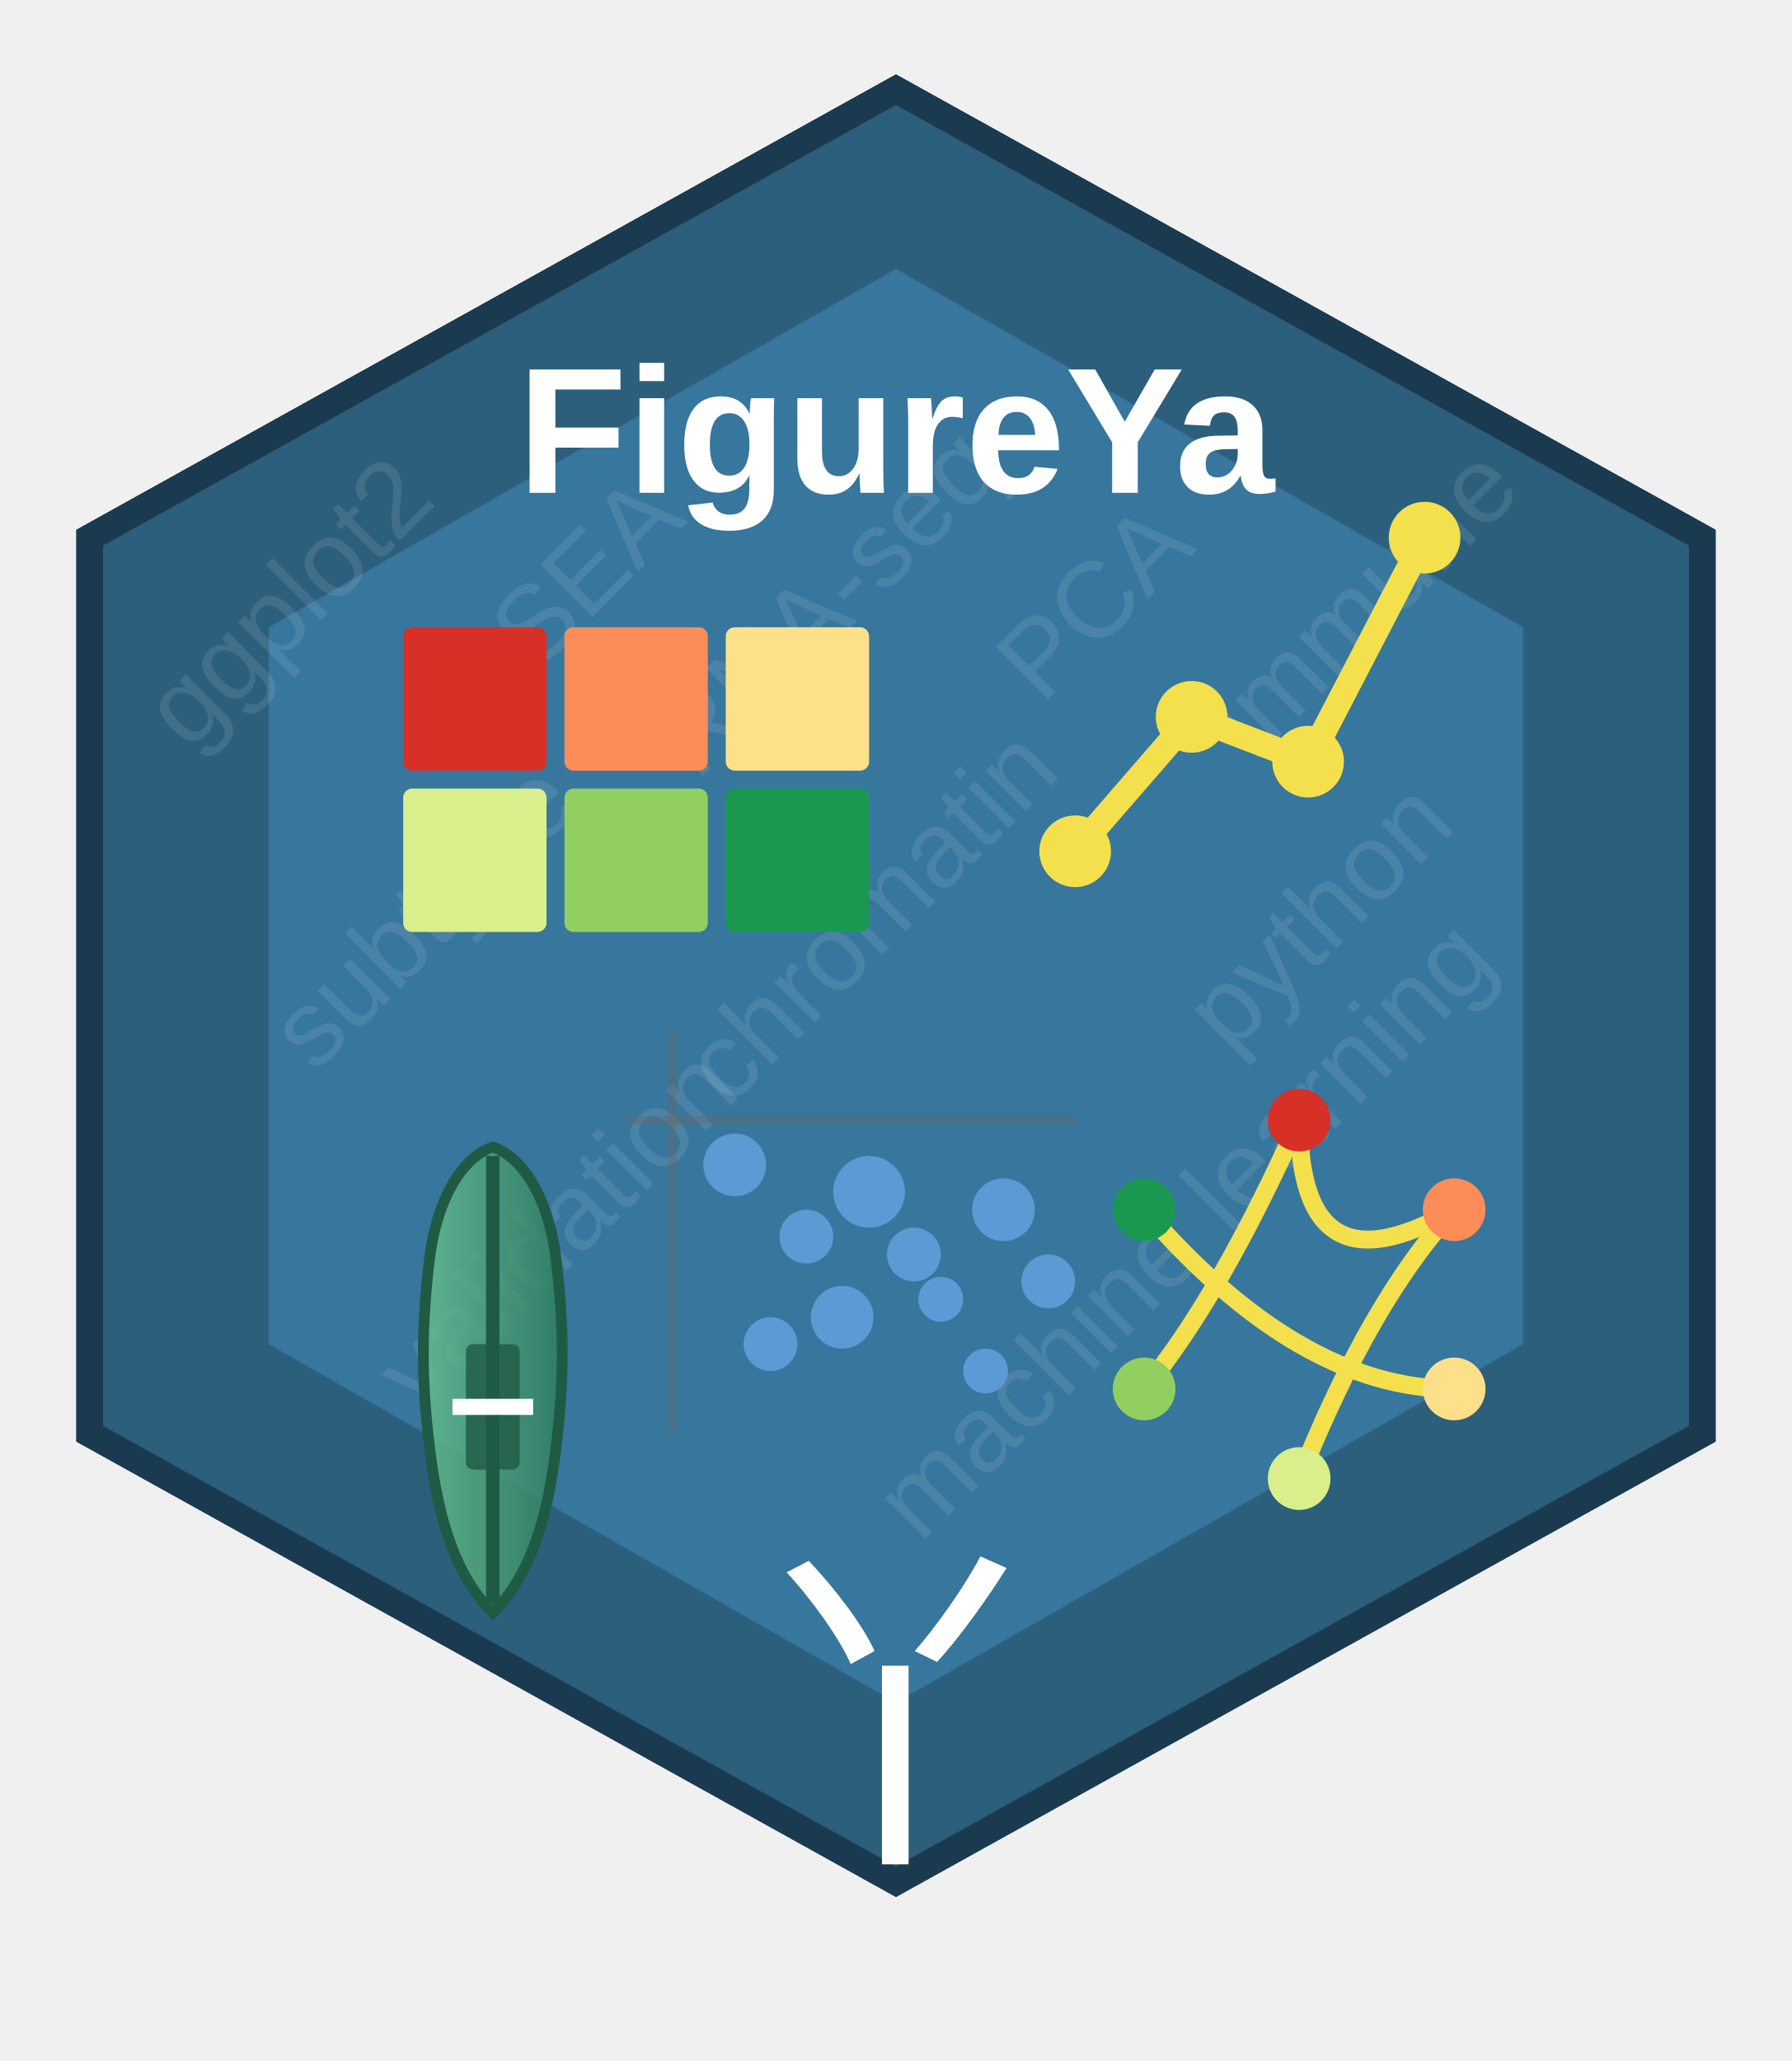
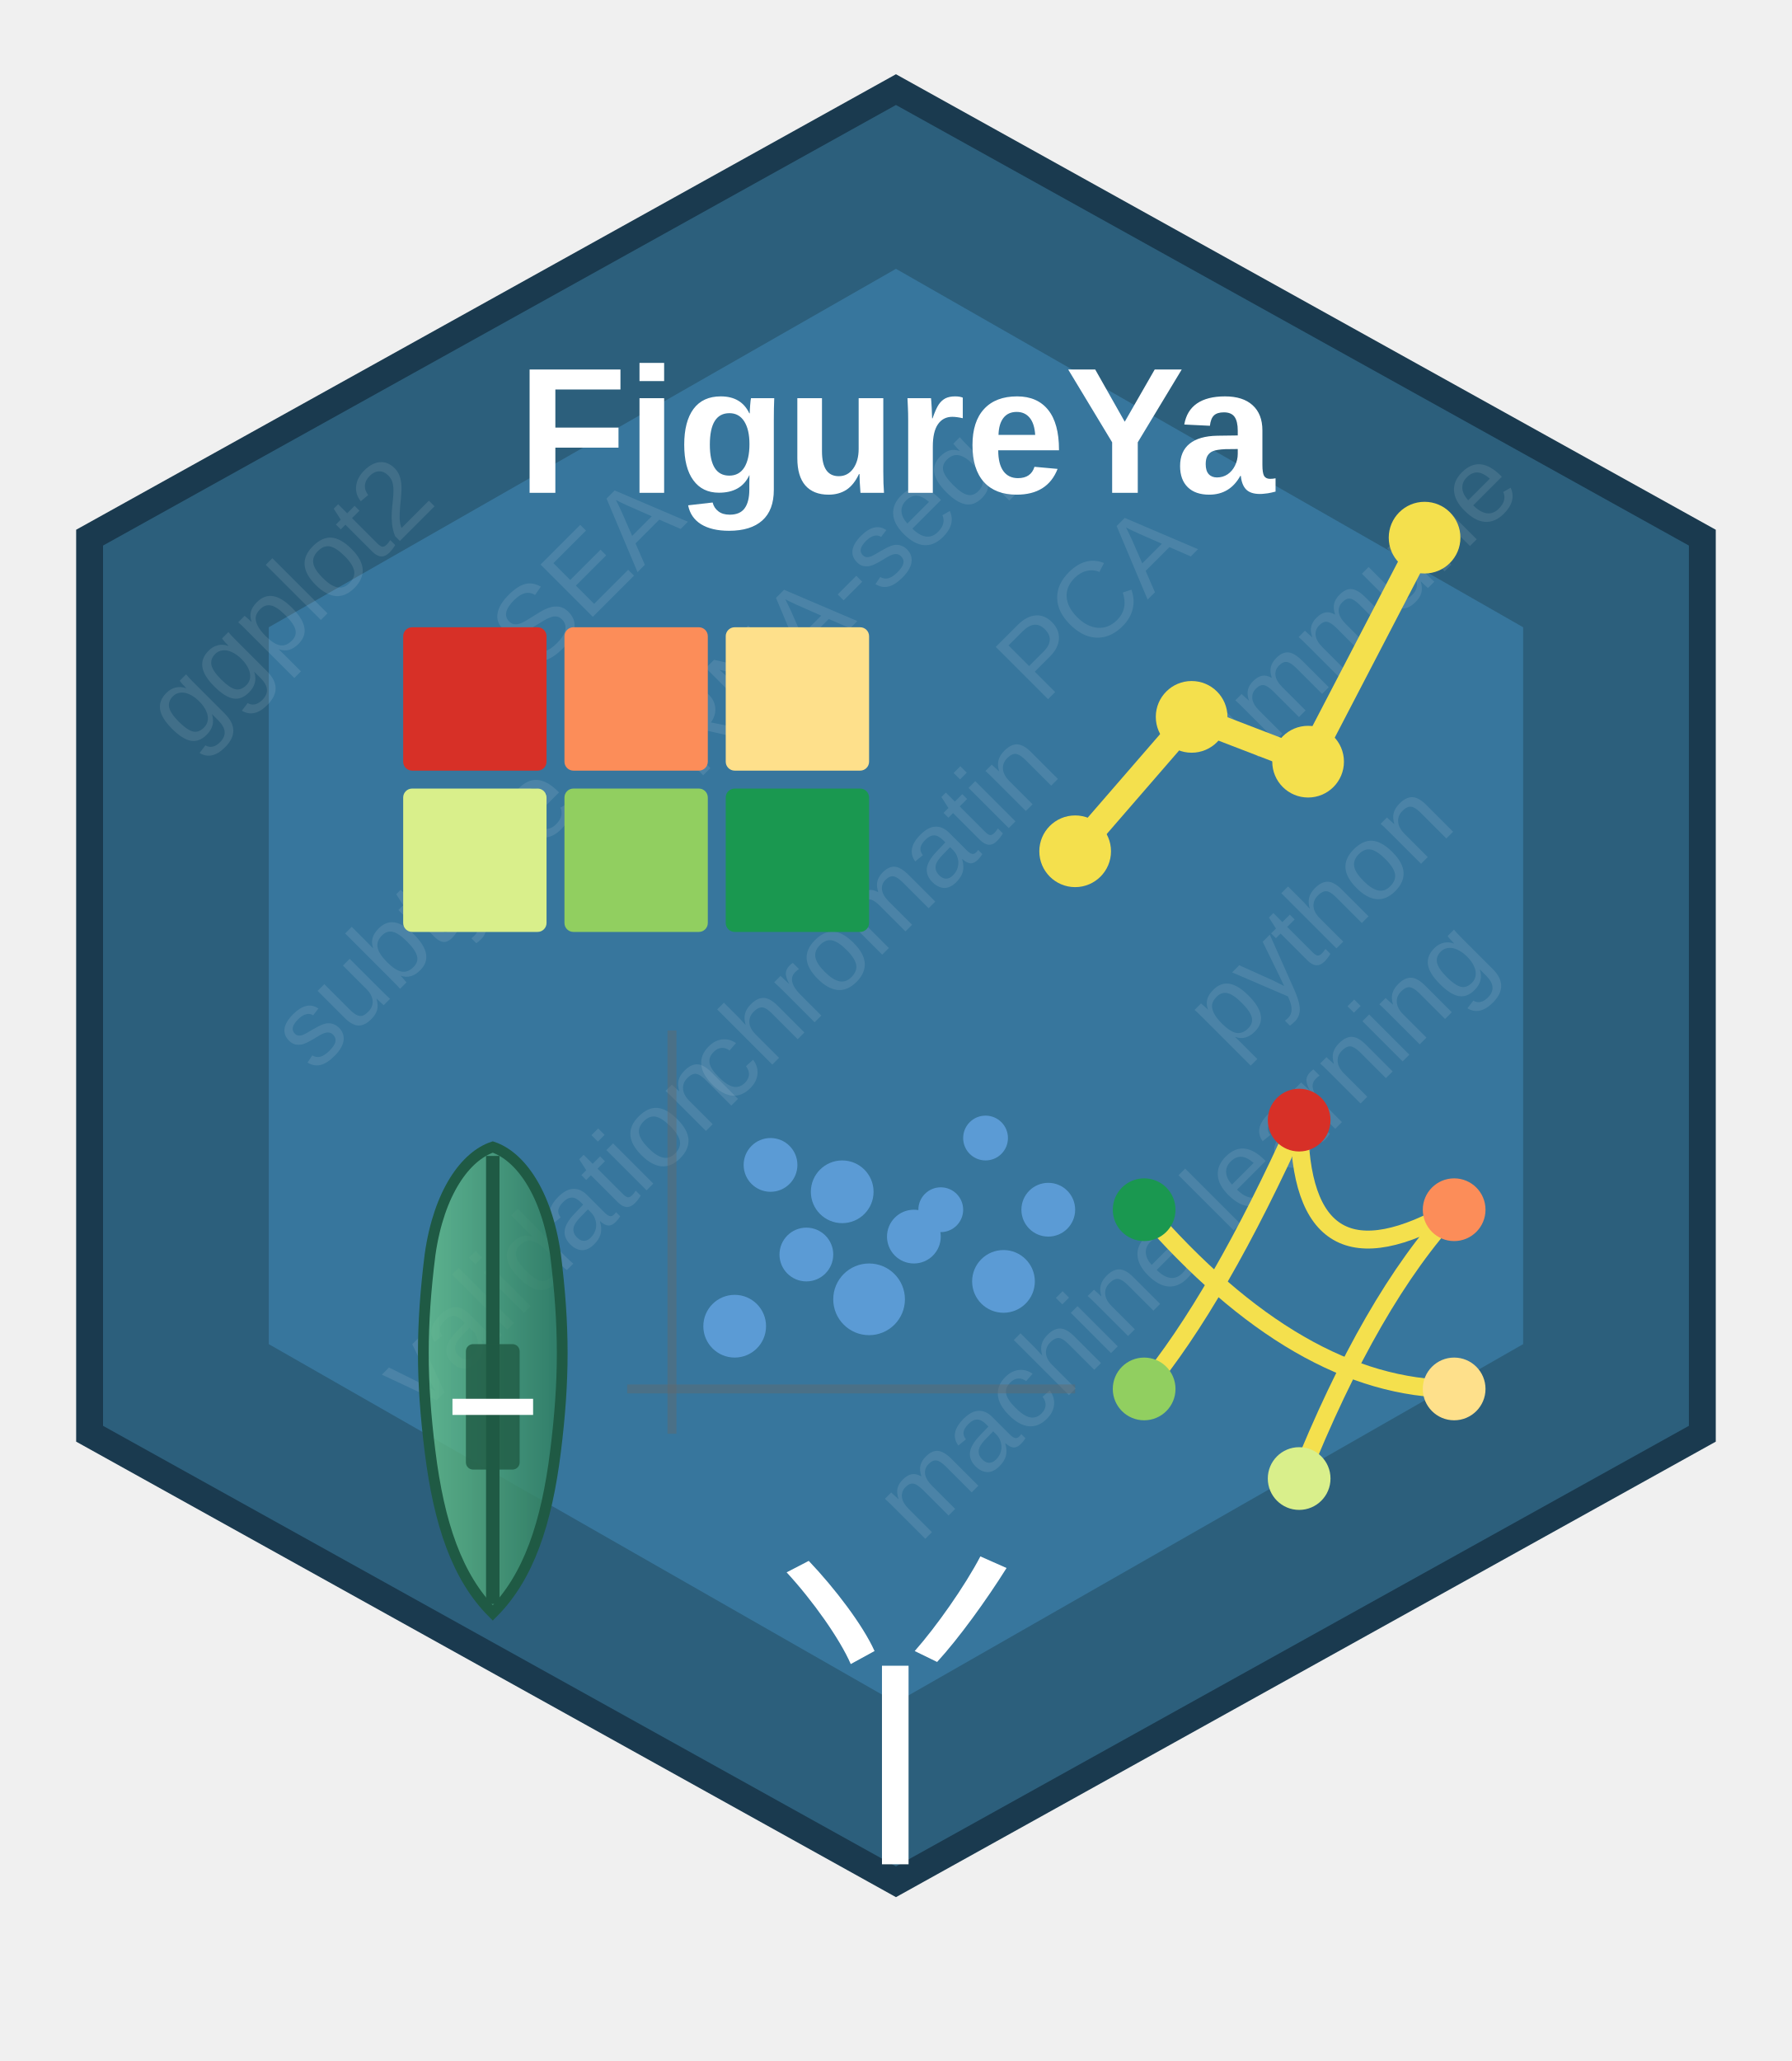
<svg xmlns="http://www.w3.org/2000/svg" width="200" height="230">
  <polygon points="100,10 190,60 190,160 100,210 10,160 10,60" fill="#2C5F7C" stroke="#1A3A4F" stroke-width="3" />
  <polygon points="100,30 170,70 170,150 100,190 30,150 30,70" fill="#3A7CA5" opacity="0.8" />
  <text x="35" y="70" font-family="Arial, sans-serif" font-size="12" font-weight="normal" fill="#FFFFFF" opacity="0.1" text-anchor="middle" transform="rotate(-45 35 70)">ggplot2</text>
  <text x="65" y="70" font-family="Arial, sans-serif" font-size="12" font-weight="normal" fill="#FFFFFF" opacity="0.1" text-anchor="middle" transform="rotate(-45 65 70)">GSEA</text>
  <text x="95" y="70" font-family="Arial, sans-serif" font-size="12" font-weight="normal" fill="#FFFFFF" opacity="0.1" text-anchor="middle" transform="rotate(-45 95 70)">RNA-seq</text>
  <text x="125" y="70" font-family="Arial, sans-serif" font-size="12" font-weight="normal" fill="#FFFFFF" opacity="0.1" text-anchor="middle" transform="rotate(-45 125 70)">PCA</text>
  <text x="155" y="70" font-family="Arial, sans-serif" font-size="12" font-weight="normal" fill="#FFFFFF" opacity="0.1" text-anchor="middle" transform="rotate(-45 155 70)">immune</text>
  <text x="50" y="105" font-family="Arial, sans-serif" font-size="12" font-weight="normal" fill="#FFFFFF" opacity="0.1" text-anchor="middle" transform="rotate(-45 50 105)">subtype</text>
  <text x="100" y="105" font-family="Arial, sans-serif" font-size="12" font-weight="normal" fill="#FFFFFF" opacity="0.1" text-anchor="middle" transform="rotate(-45 100 105)">chromatin</text>
  <text x="150" y="105" font-family="Arial, sans-serif" font-size="12" font-weight="normal" fill="#FFFFFF" opacity="0.1" text-anchor="middle" transform="rotate(-45 150 105)">python</text>
  <text x="65" y="140" font-family="Arial, sans-serif" font-size="12" font-weight="normal" fill="#FFFFFF" opacity="0.1" text-anchor="middle" transform="rotate(-45 65 140)">validation</text>
  <text x="135" y="140" font-family="Arial, sans-serif" font-size="12" font-weight="normal" fill="#FFFFFF" opacity="0.1" text-anchor="middle" transform="rotate(-45 135 140)">machine learning</text>
  <g id="heatmap">
    <rect x="45" y="70" width="16" height="16" fill="#d73027" rx="1" />
    <rect x="63" y="70" width="16" height="16" fill="#fc8d59" rx="1" />
    <rect x="81" y="70" width="16" height="16" fill="#fee08b" rx="1" />
    <rect x="45" y="88" width="16" height="16" fill="#d9ef8b" rx="1" />
    <rect x="63" y="88" width="16" height="16" fill="#91cf60" rx="1" />
    <rect x="81" y="88" width="16" height="16" fill="#1a9850" rx="1" />
  </g>
  <g id="linechart">
    <polyline points="120,95 133,80 146,85 159,60" stroke="#F4E04D" stroke-width="2.8" fill="none" stroke-linecap="round" />
    <circle cx="120" cy="95" r="4" fill="#F4E04D" />
    <circle cx="133" cy="80" r="4" fill="#F4E04D" />
    <circle cx="146" cy="85" r="4" fill="#F4E04D" />
    <circle cx="159" cy="60" r="4" fill="#F4E04D" />
  </g>
  <g id="scatterplot">
-     <line x1="70" y1="125" x2="120" y2="125" stroke="#666" stroke-width="1" opacity="0.4" />
    <line x1="75" y1="115" x2="75" y2="160" stroke="#666" stroke-width="1" opacity="0.4" />
-     <circle cx="82" cy="130" r="3.5" fill="#5B9BD5" />
-     <circle cx="90" cy="138" r="3" fill="#5B9BD5" />
-     <circle cx="97" cy="133" r="4" fill="#5B9BD5" />
-     <circle cx="105" cy="145" r="2.5" fill="#5B9BD5" />
-     <circle cx="112" cy="135" r="3.5" fill="#5B9BD5" />
-     <circle cx="86" cy="150" r="3" fill="#5B9BD5" />
-     <circle cx="94" cy="147" r="3.5" fill="#5B9BD5" />
-     <circle cx="102" cy="140" r="3" fill="#5B9BD5" />
-     <circle cx="110" cy="153" r="2.5" fill="#5B9BD5" />
-     <circle cx="117" cy="143" r="3" fill="#5B9BD5" />
+     <line x1="70" y1="155" x2="120" y2="155" stroke="#666" stroke-width="1" opacity="0.4" />
+     <circle cx="82" cy="148" r="3.5" fill="#5B9BD5" />
+     <circle cx="90" cy="140" r="3" fill="#5B9BD5" />
+     <circle cx="97" cy="145" r="4" fill="#5B9BD5" />
+     <circle cx="105" cy="135" r="2.5" fill="#5B9BD5" />
+     <circle cx="112" cy="143" r="3.5" fill="#5B9BD5" />
+     <circle cx="86" cy="130" r="3" fill="#5B9BD5" />
+     <circle cx="94" cy="133" r="3.5" fill="#5B9BD5" />
+     <circle cx="102" cy="138" r="3" fill="#5B9BD5" />
+     <circle cx="110" cy="127" r="2.5" fill="#5B9BD5" />
+     <circle cx="117" cy="135" r="3" fill="#5B9BD5" />
  </g>
  <g id="violinplot">
    <defs>
      <linearGradient id="violinGrad" x1="0%" y1="0%" x2="100%" y2="0%">
        <stop offset="0%" style="stop-color:#66C18C;stop-opacity:0.8" />
        <stop offset="100%" style="stop-color:#2E7D5F;stop-opacity:0.85" />
      </linearGradient>
    </defs>
    <path d="M 55,180 C 51,176 49,170 48,162 C 47,154 47,148 48,140 C 49,133 52,129 55,128 C 58,129 61,133 62,140 C 63,148 63,154 62,162 C 61,170 59,176 55,180 Z" fill="url(#violinGrad)" stroke="#1F5A44" stroke-width="1.2" />
    <line x1="55" y1="129" x2="55" y2="179" stroke="#1F5A44" stroke-width="1.5" />
    <rect x="52" y="150" width="6" height="14" fill="#1F5A44" opacity="0.8" rx="0.8" />
    <line x1="50.5" y1="157" x2="59.5" y2="157" stroke="#FFFFFF" stroke-width="1.8" />
  </g>
  <g id="circularplot">
    <path d="M 145,125 Q 145,145 162.3,135" stroke="#F4E04D" stroke-width="2" fill="none" stroke-linecap="round" />
    <path d="M 162.3,135 Q 153,145 145,165" stroke="#F4E04D" stroke-width="2" fill="none" stroke-linecap="round" />
    <path d="M 145,125 Q 136,145 127.7,155" stroke="#F4E04D" stroke-width="2" fill="none" stroke-linecap="round" />
    <path d="M 162.3,155 Q 145,155 127.7,135" stroke="#F4E04D" stroke-width="2" fill="none" stroke-linecap="round" />
    <circle cx="145" cy="125" r="3.5" fill="#d73027" />
    <circle cx="162.3" cy="135" r="3.5" fill="#fc8d59" />
    <circle cx="162.3" cy="155" r="3.5" fill="#fee08b" />
    <circle cx="145" cy="165" r="3.5" fill="#d9ef8b" />
    <circle cx="127.7" cy="155" r="3.5" fill="#91cf60" />
    <circle cx="127.7" cy="135" r="3.5" fill="#1a9850" />
  </g>
  <text x="100" y="55" font-family="Arial, sans-serif" font-size="20" font-weight="bold" fill="#FFFFFF" text-anchor="middle">FigureYa</text>
  <text x="100" y="205" font-family="STYuanti-SC-Regular, Yuanti SC, PingFang SC, sans-serif" font-size="38" font-weight="normal" fill="#FFFFFF" text-anchor="middle">丫</text>
</svg>
